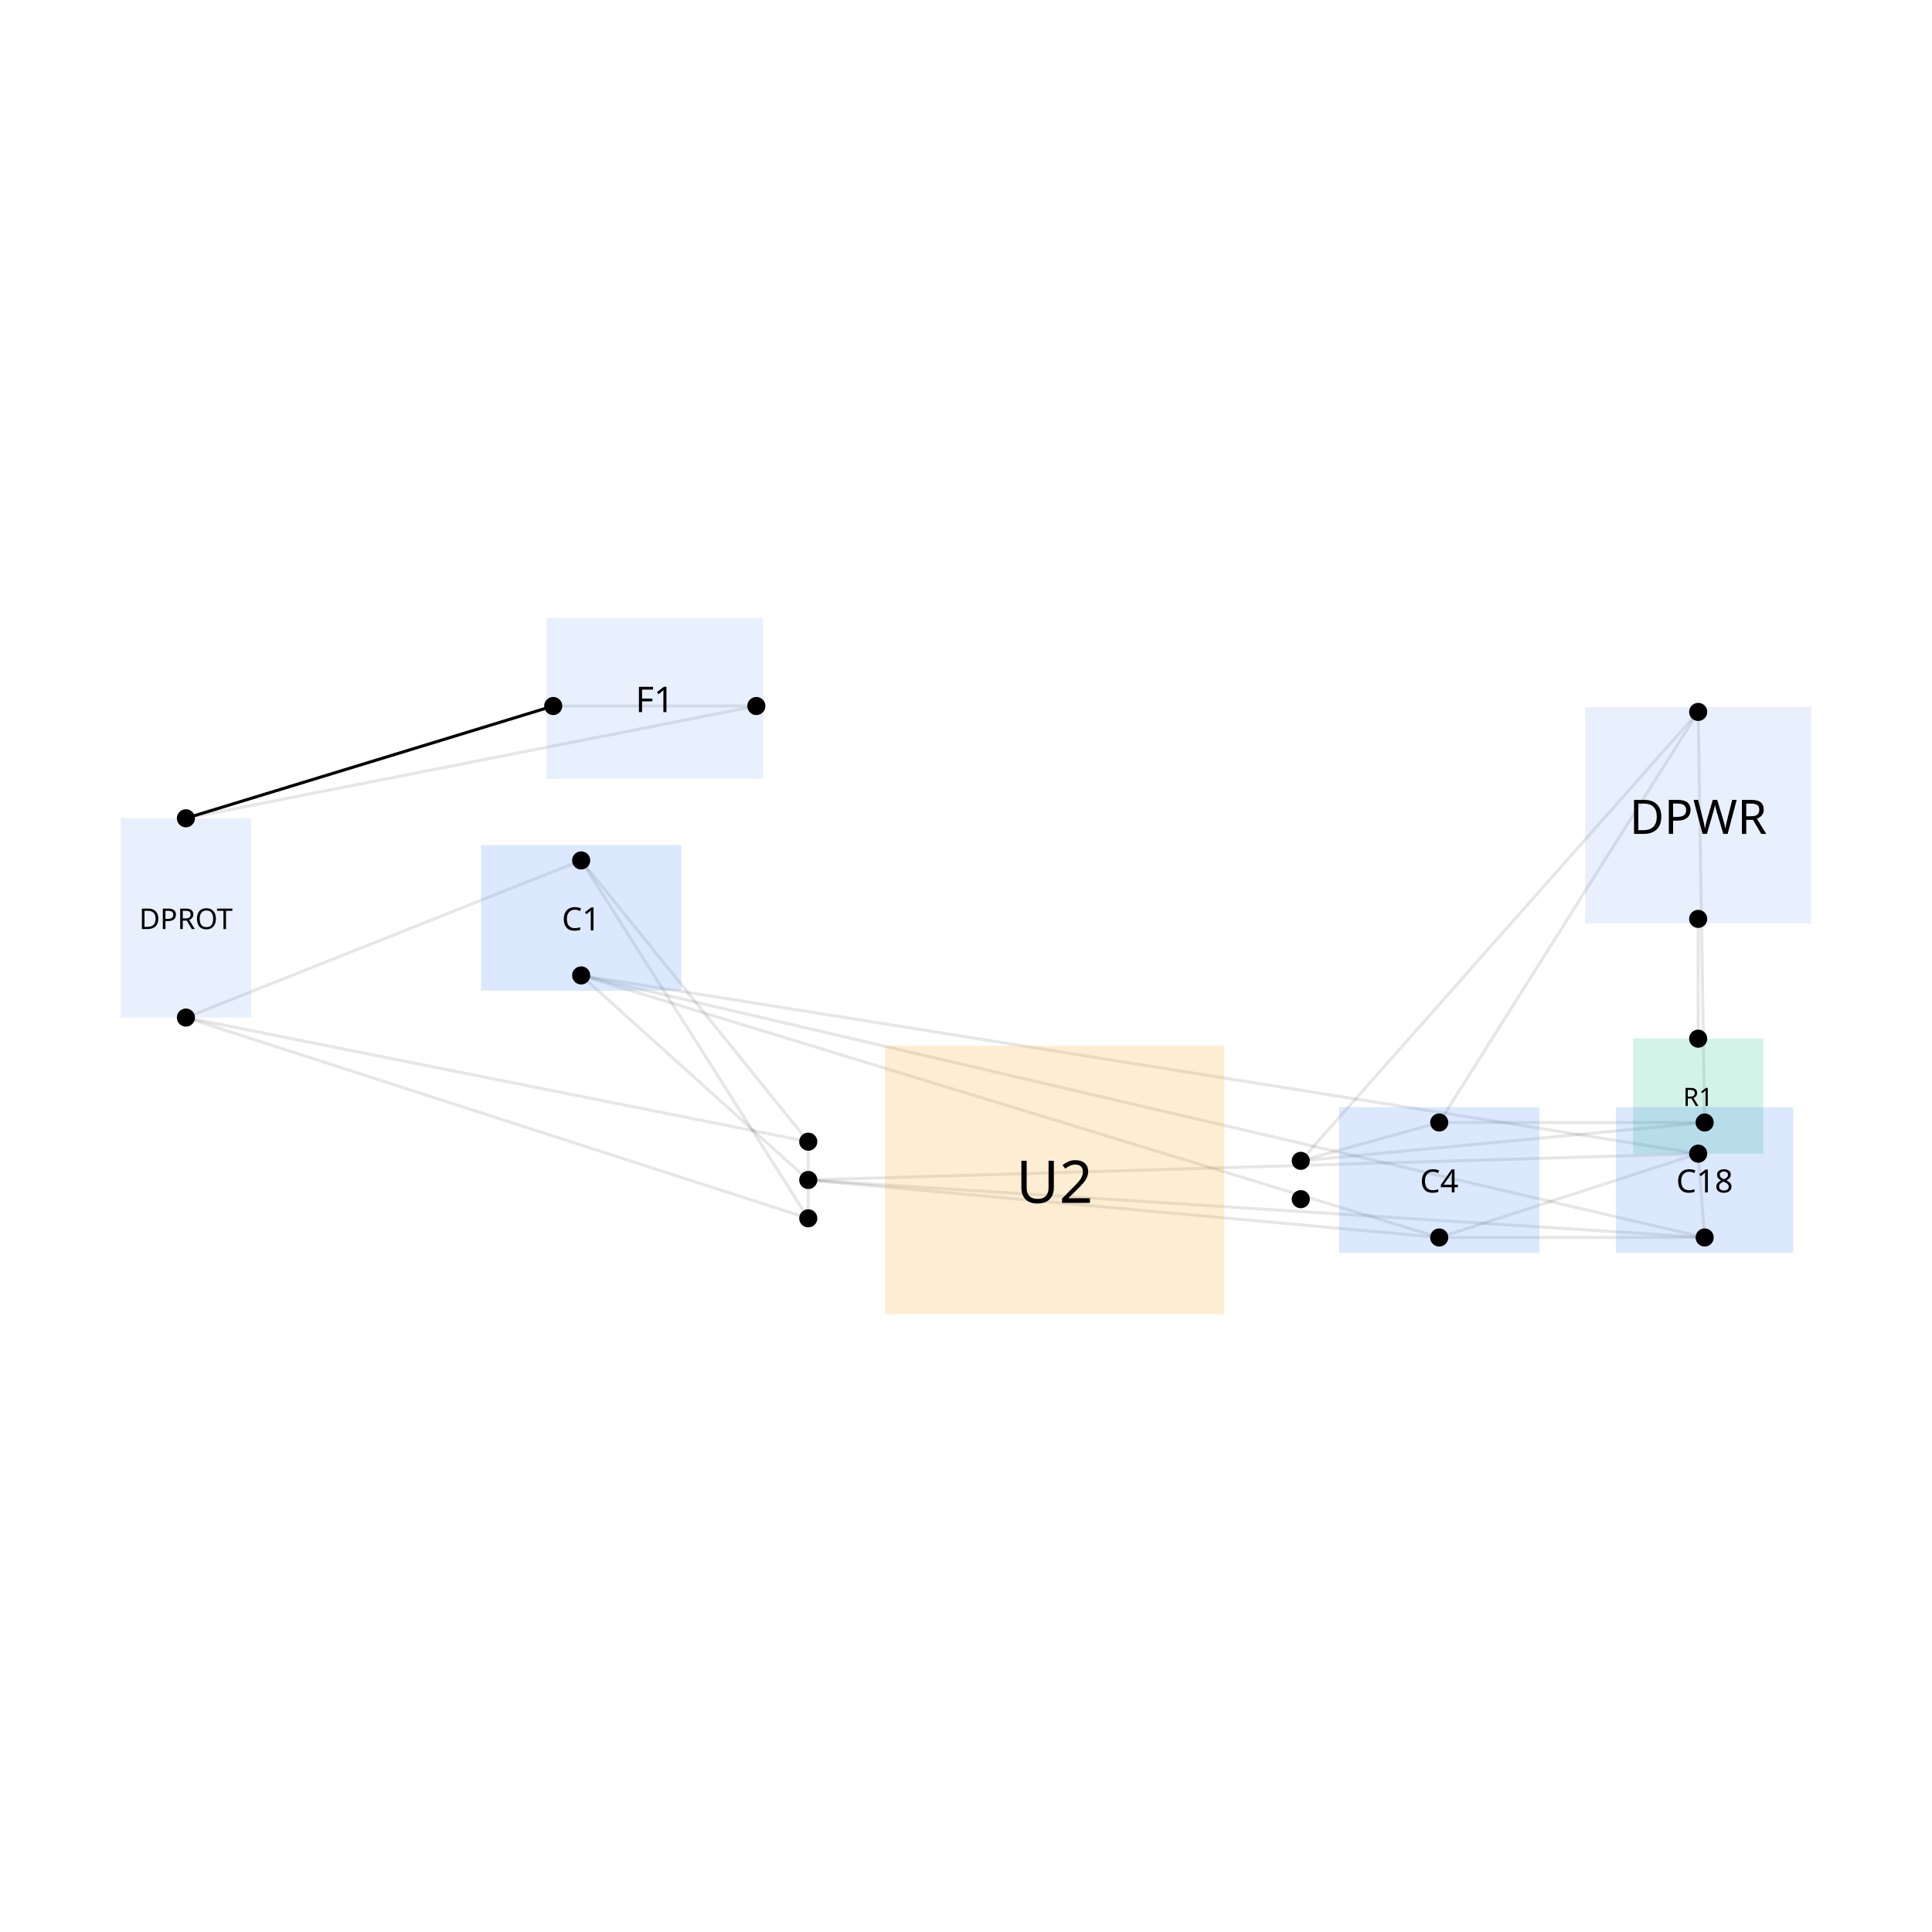
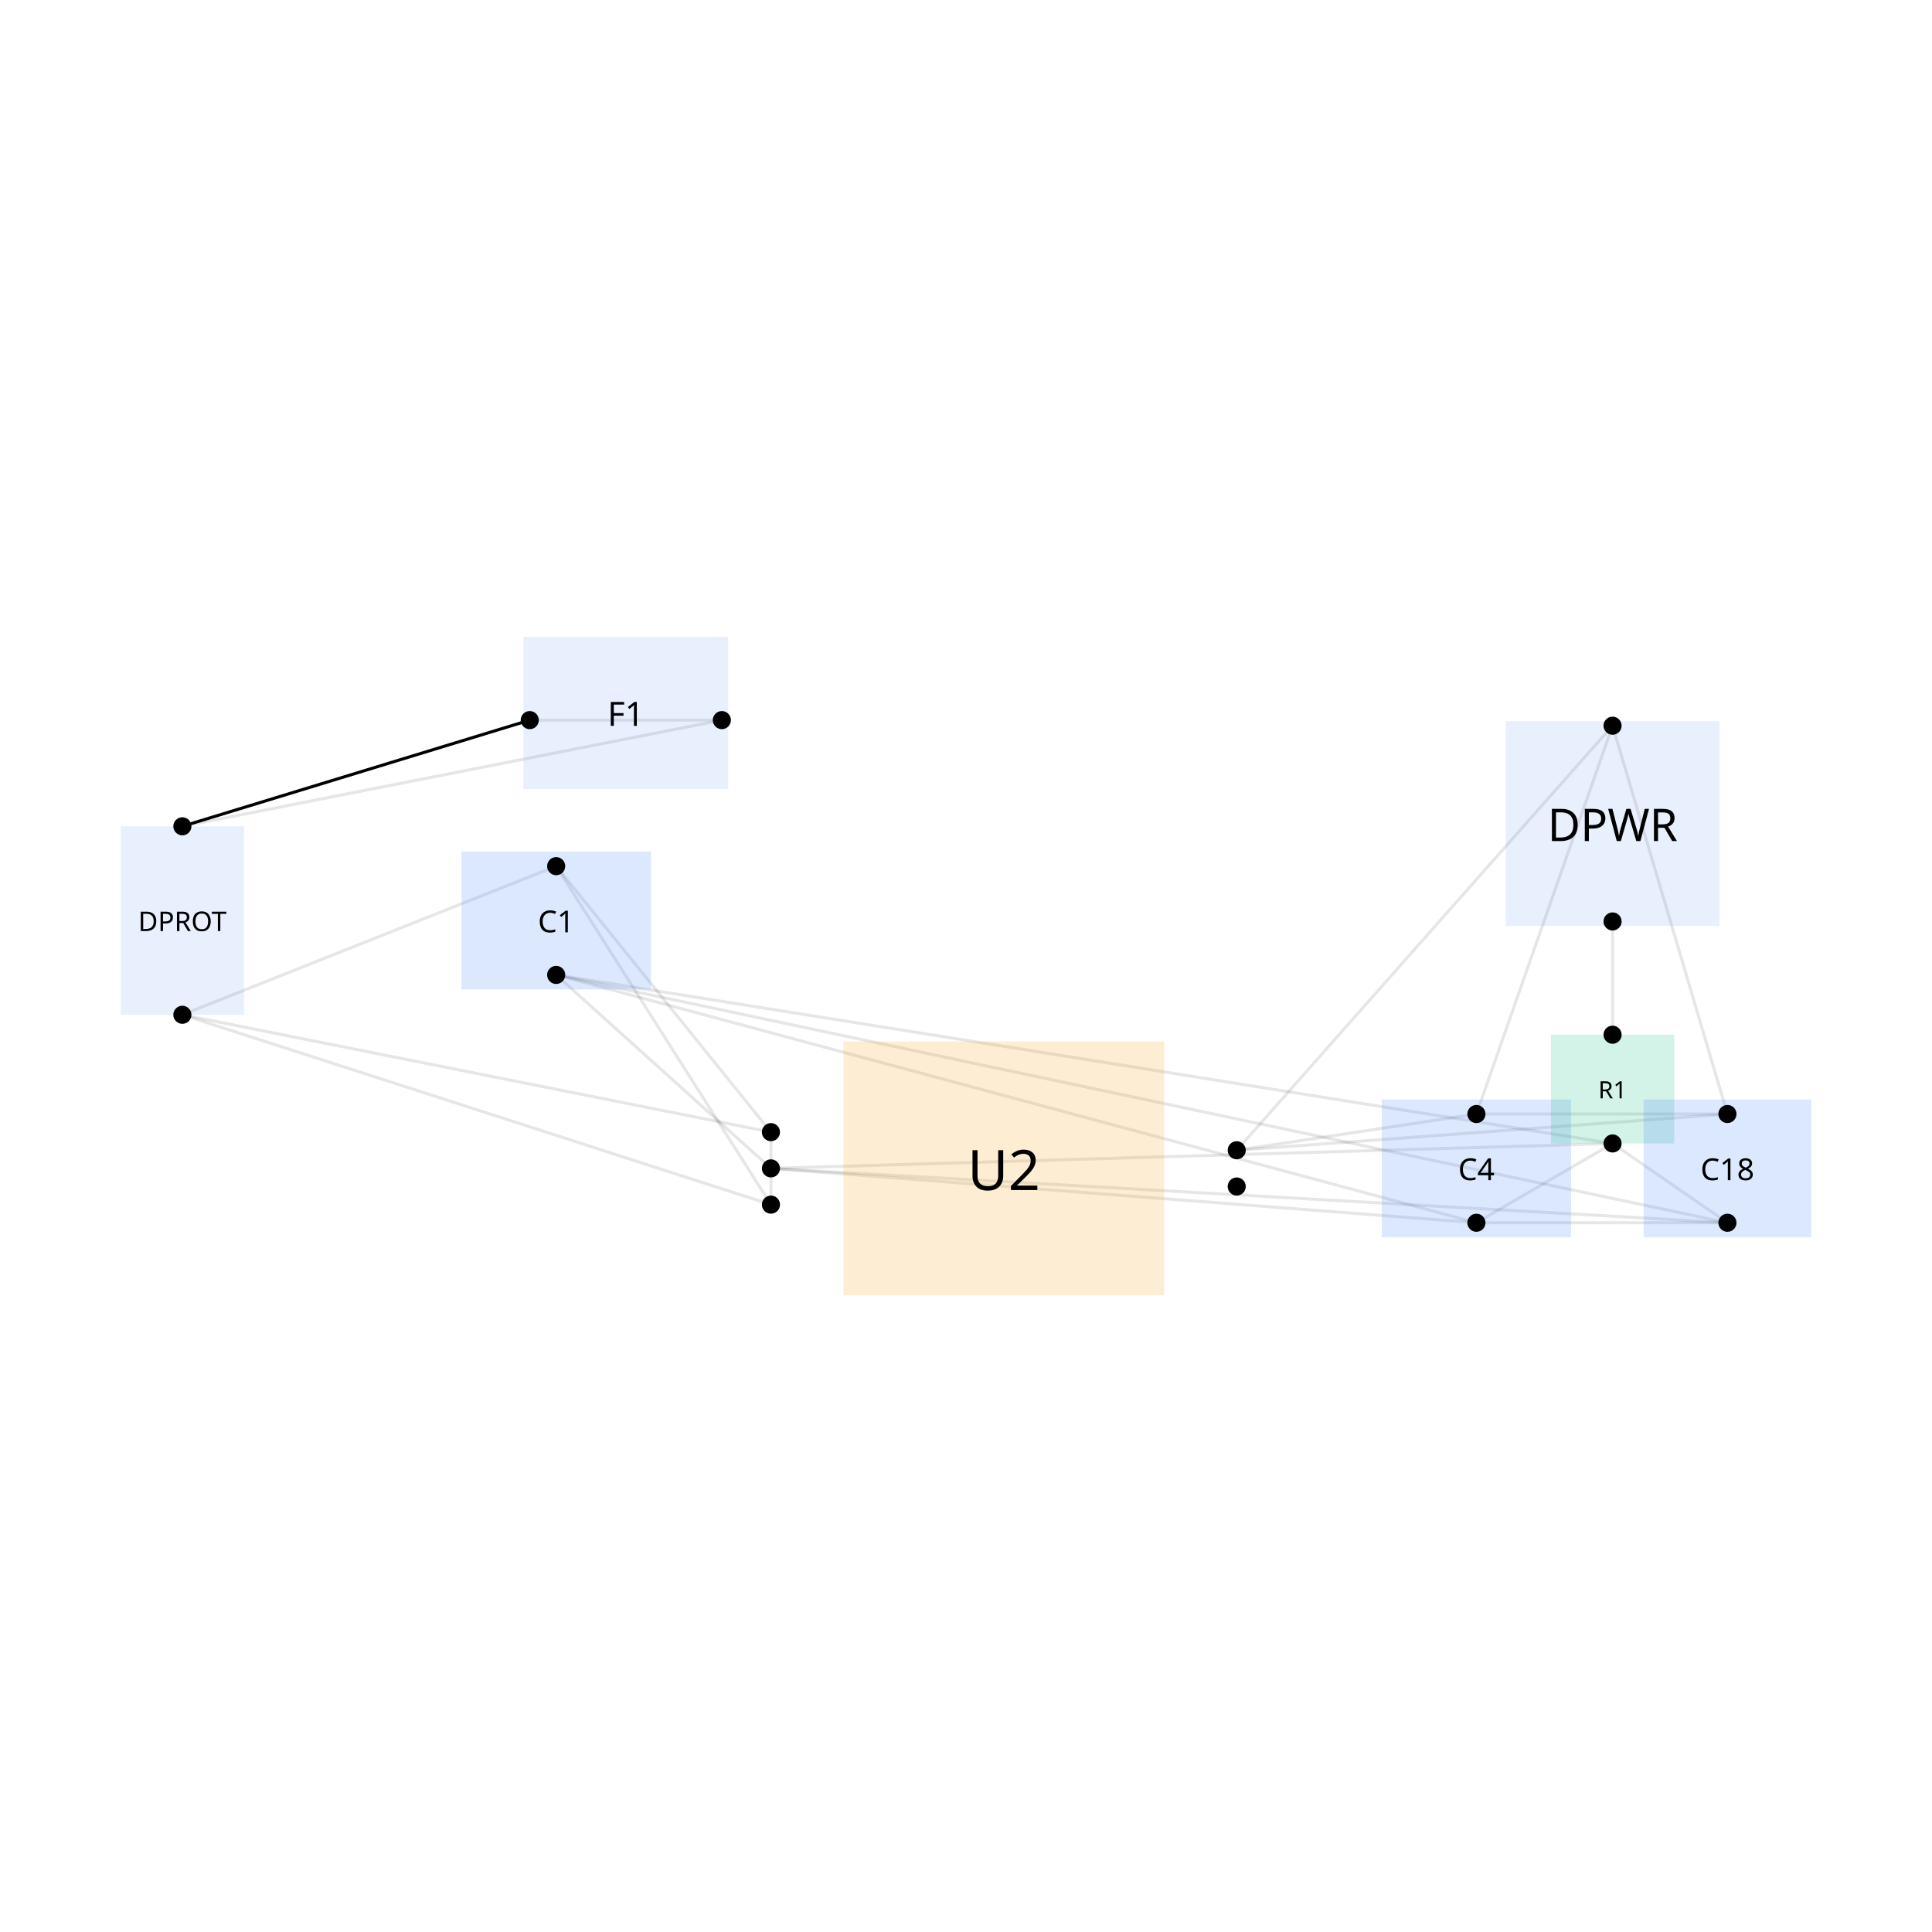
<svg xmlns="http://www.w3.org/2000/svg" width="640" height="640" viewBox="0 0 640 640">
  <rect width="100%" height="100%" fill="white" />
  <g>
-     <polyline data-points="-4.532499999999999,1.8875000000000002 -1.5558333333333325,2.473333333333333" data-type="line" data-label="" points="61.584,271.065 250.552,233.875" fill="none" stroke="rgba(0,0,0,0.1)" stroke-width="1px" />
+     <polyline data-points="-4.532499999999999,1.8875000000000002 -1.5558333333333325,2.473333333333333" data-type="line" data-label="" points="60.413,273.721 239.124,238.549" fill="none" stroke="rgba(0,0,0,0.1)" stroke-width="1px" />
  </g>
  <g>
-     <polyline data-points="-4.532499999999999,1.8875000000000002 -2.615833333333333,2.473333333333333" data-type="line" data-label="" points="61.584,271.065 183.26,233.875" fill="none" stroke="rgba(0,0,0,0.1)" stroke-width="1px" />
+     <polyline data-points="-4.532499999999999,1.8875000000000002 -2.615833333333333,2.473333333333333" data-type="line" data-label="" points="60.413,273.721 175.485,238.549" fill="none" stroke="rgba(0,0,0,0.1)" stroke-width="1px" />
  </g>
  <g>
-     <polyline data-points="-1.5558333333333325,2.473333333333333 -2.615833333333333,2.473333333333333" data-type="line" data-label="" points="250.552,233.875 183.26,233.875" fill="none" stroke="rgba(0,0,0,0.1)" stroke-width="1px" />
+     <polyline data-points="-1.5558333333333325,2.473333333333333 -2.615833333333333,2.473333333333333" data-type="line" data-label="" points="239.124,238.549 175.485,238.549" fill="none" stroke="rgba(0,0,0,0.1)" stroke-width="1px" />
  </g>
  <g>
-     <polyline data-points="-4.532499999999999,0.8475000000000001 -1.2850000000000001,0.2" data-type="line" data-label="" points="61.584,337.088 267.746,378.193" fill="none" stroke="rgba(0,0,0,0.1)" stroke-width="1px" />
+     <polyline data-points="-4.532499999999999,0.8475000000000001 -1.2850000000000001,0.2" data-type="line" data-label="" points="60.413,336.16 255.385,375.034" fill="none" stroke="rgba(0,0,0,0.1)" stroke-width="1px" />
  </g>
  <g>
-     <polyline data-points="-4.532499999999999,0.8475000000000001 -1.2850000000000001,-0.2" data-type="line" data-label="" points="61.584,337.088 267.746,403.586" fill="none" stroke="rgba(0,0,0,0.1)" stroke-width="1px" />
+     <polyline data-points="-4.532499999999999,0.8475000000000001 -1.2850000000000001,-0.2" data-type="line" data-label="" points="60.413,336.16 255.385,399.049" fill="none" stroke="rgba(0,0,0,0.1)" stroke-width="1px" />
  </g>
  <g>
-     <polyline data-points="-4.532499999999999,0.8475000000000001 -2.469999999999999,1.6675000000000002" data-type="line" data-label="" points="61.584,337.088 192.518,285.031" fill="none" stroke="rgba(0,0,0,0.1)" stroke-width="1px" />
+     <polyline data-points="-4.532499999999999,0.8475000000000001 -2.469999999999999,1.6675000000000002" data-type="line" data-label="" points="60.413,336.16 184.24,286.929" fill="none" stroke="rgba(0,0,0,0.1)" stroke-width="1px" />
  </g>
  <g>
-     <polyline data-points="-1.2850000000000001,0.2 -1.2850000000000001,-0.2" data-type="line" data-label="" points="267.746,378.193 267.746,403.586" fill="none" stroke="rgba(0,0,0,0.1)" stroke-width="1px" />
+     <polyline data-points="-1.2850000000000001,0.2 -1.2850000000000001,-0.2" data-type="line" data-label="" points="255.385,375.034 255.385,399.049" fill="none" stroke="rgba(0,0,0,0.1)" stroke-width="1px" />
  </g>
  <g>
-     <polyline data-points="-1.2850000000000001,0.2 -2.469999999999999,1.6675000000000002" data-type="line" data-label="" points="267.746,378.193 192.518,285.031" fill="none" stroke="rgba(0,0,0,0.1)" stroke-width="1px" />
+     <polyline data-points="-1.2850000000000001,0.2 -2.469999999999999,1.6675000000000002" data-type="line" data-label="" points="255.385,375.034 184.24,286.929" fill="none" stroke="rgba(0,0,0,0.1)" stroke-width="1px" />
  </g>
  <g>
-     <polyline data-points="-1.2850000000000001,-0.2 -2.469999999999999,1.6675000000000002" data-type="line" data-label="" points="267.746,403.586 192.518,285.031" fill="none" stroke="rgba(0,0,0,0.1)" stroke-width="1px" />
+     <polyline data-points="-1.2850000000000001,-0.2 -2.469999999999999,1.6675000000000002" data-type="line" data-label="" points="255.385,399.049 184.24,286.929" fill="none" stroke="rgba(0,0,0,0.1)" stroke-width="1px" />
  </g>
  <g>
-     <polyline data-points="-1.2850000000000001,0 -2.469999999999999,1.0675000000000001" data-type="line" data-label="" points="267.746,390.889 192.518,323.121" fill="none" stroke="rgba(0,0,0,0.1)" stroke-width="1px" />
+     <polyline data-points="-1.2850000000000001,0 -2.469999999999999,1.0675000000000001" data-type="line" data-label="" points="255.385,387.042 184.24,322.952" fill="none" stroke="rgba(0,0,0,0.1)" stroke-width="1px" />
  </g>
  <g>
-     <polyline data-points="-1.2850000000000001,0 2.0075,-0.3" data-type="line" data-label="" points="267.746,390.889 476.763,409.934" fill="none" stroke="rgba(0,0,0,0.1)" stroke-width="1px" />
+     <polyline data-points="-1.2850000000000001,0 2.6075,-0.3" data-type="line" data-label="" points="255.385,387.042 489.081,405.053" fill="none" stroke="rgba(0,0,0,0.1)" stroke-width="1px" />
  </g>
  <g>
-     <polyline data-points="-1.2850000000000001,0 3.35875,0.13749999999999934" data-type="line" data-label="" points="267.746,390.889 562.545,382.161" fill="none" stroke="rgba(0,0,0,0.1)" stroke-width="1px" />
+     <polyline data-points="-1.2850000000000001,0 3.35875,0.13749999999999934" data-type="line" data-label="" points="255.385,387.042 534.184,378.787" fill="none" stroke="rgba(0,0,0,0.1)" stroke-width="1px" />
  </g>
  <g>
-     <polyline data-points="-1.2850000000000001,0 3.3924999999999996,-0.3" data-type="line" data-label="" points="267.746,390.889 564.688,409.934" fill="none" stroke="rgba(0,0,0,0.1)" stroke-width="1px" />
+     <polyline data-points="-1.2850000000000001,0 3.9924999999999997,-0.3" data-type="line" data-label="" points="255.385,387.042 572.233,405.053" fill="none" stroke="rgba(0,0,0,0.1)" stroke-width="1px" />
  </g>
  <g>
-     <polyline data-points="-2.469999999999999,1.0675000000000001 2.0075,-0.3" data-type="line" data-label="" points="192.518,323.121 476.763,409.934" fill="none" stroke="rgba(0,0,0,0.1)" stroke-width="1px" />
+     <polyline data-points="-2.469999999999999,1.0675000000000001 2.6075,-0.3" data-type="line" data-label="" points="184.24,322.952 489.081,405.053" fill="none" stroke="rgba(0,0,0,0.1)" stroke-width="1px" />
  </g>
  <g>
-     <polyline data-points="-2.469999999999999,1.0675000000000001 3.35875,0.13749999999999934" data-type="line" data-label="" points="192.518,323.121 562.545,382.161" fill="none" stroke="rgba(0,0,0,0.1)" stroke-width="1px" />
+     <polyline data-points="-2.469999999999999,1.0675000000000001 3.35875,0.13749999999999934" data-type="line" data-label="" points="184.24,322.952 534.184,378.787" fill="none" stroke="rgba(0,0,0,0.1)" stroke-width="1px" />
  </g>
  <g>
-     <polyline data-points="-2.469999999999999,1.0675000000000001 3.3924999999999996,-0.3" data-type="line" data-label="" points="192.518,323.121 564.688,409.934" fill="none" stroke="rgba(0,0,0,0.1)" stroke-width="1px" />
+     <polyline data-points="-2.469999999999999,1.0675000000000001 3.9924999999999997,-0.3" data-type="line" data-label="" points="184.24,322.952 572.233,405.053" fill="none" stroke="rgba(0,0,0,0.1)" stroke-width="1px" />
  </g>
  <g>
-     <polyline data-points="2.0075,-0.3 3.35875,0.13749999999999934" data-type="line" data-label="" points="476.763,409.934 562.545,382.161" fill="none" stroke="rgba(0,0,0,0.1)" stroke-width="1px" />
+     <polyline data-points="2.6075,-0.3 3.35875,0.13749999999999934" data-type="line" data-label="" points="489.081,405.053 534.184,378.787" fill="none" stroke="rgba(0,0,0,0.1)" stroke-width="1px" />
  </g>
  <g>
-     <polyline data-points="2.0075,-0.3 3.3924999999999996,-0.3" data-type="line" data-label="" points="476.763,409.934 564.688,409.934" fill="none" stroke="rgba(0,0,0,0.1)" stroke-width="1px" />
+     <polyline data-points="2.6075,-0.3 3.9924999999999997,-0.3" data-type="line" data-label="" points="489.081,405.053 572.233,405.053" fill="none" stroke="rgba(0,0,0,0.1)" stroke-width="1px" />
  </g>
  <g>
-     <polyline data-points="3.35875,0.13749999999999934 3.3924999999999996,-0.3" data-type="line" data-label="" points="562.545,382.161 564.688,409.934" fill="none" stroke="rgba(0,0,0,0.1)" stroke-width="1px" />
+     <polyline data-points="3.35875,0.13749999999999934 3.9924999999999997,-0.3" data-type="line" data-label="" points="534.184,378.787 572.233,405.053" fill="none" stroke="rgba(0,0,0,0.1)" stroke-width="1px" />
  </g>
  <g>
-     <polyline data-points="1.2850000000000001,0.1 2.0075,0.3" data-type="line" data-label="" points="430.897,384.541 476.763,371.845" fill="none" stroke="rgba(0,0,0,0.1)" stroke-width="1px" />
+     <polyline data-points="1.2850000000000001,0.1 2.6075,0.3" data-type="line" data-label="" points="409.681,381.038 489.081,369.031" fill="none" stroke="rgba(0,0,0,0.1)" stroke-width="1px" />
  </g>
  <g>
-     <polyline data-points="1.2850000000000001,0.1 3.35875,2.4424999999999994" data-type="line" data-label="" points="430.897,384.541 562.545,235.832" fill="none" stroke="rgba(0,0,0,0.1)" stroke-width="1px" />
+     <polyline data-points="1.2850000000000001,0.1 3.35875,2.4424999999999994" data-type="line" data-label="" points="409.681,381.038 534.184,240.4" fill="none" stroke="rgba(0,0,0,0.1)" stroke-width="1px" />
  </g>
  <g>
-     <polyline data-points="1.2850000000000001,0.1 3.3924999999999996,0.3" data-type="line" data-label="" points="430.897,384.541 564.688,371.845" fill="none" stroke="rgba(0,0,0,0.1)" stroke-width="1px" />
+     <polyline data-points="1.2850000000000001,0.1 3.9924999999999997,0.3" data-type="line" data-label="" points="409.681,381.038 572.233,369.031" fill="none" stroke="rgba(0,0,0,0.1)" stroke-width="1px" />
  </g>
  <g>
-     <polyline data-points="2.0075,0.3 3.35875,2.4424999999999994" data-type="line" data-label="" points="476.763,371.845 562.545,235.832" fill="none" stroke="rgba(0,0,0,0.1)" stroke-width="1px" />
+     <polyline data-points="2.6075,0.3 3.35875,2.4424999999999994" data-type="line" data-label="" points="489.081,369.031 534.184,240.4" fill="none" stroke="rgba(0,0,0,0.1)" stroke-width="1px" />
  </g>
  <g>
-     <polyline data-points="2.0075,0.3 3.3924999999999996,0.3" data-type="line" data-label="" points="476.763,371.845 564.688,371.845" fill="none" stroke="rgba(0,0,0,0.1)" stroke-width="1px" />
+     <polyline data-points="2.6075,0.3 3.9924999999999997,0.3" data-type="line" data-label="" points="489.081,369.031 572.233,369.031" fill="none" stroke="rgba(0,0,0,0.1)" stroke-width="1px" />
  </g>
  <g>
-     <polyline data-points="3.35875,2.4424999999999994 3.3924999999999996,0.3" data-type="line" data-label="" points="562.545,235.832 564.688,371.845" fill="none" stroke="rgba(0,0,0,0.1)" stroke-width="1px" />
+     <polyline data-points="3.35875,2.4424999999999994 3.9924999999999997,0.3" data-type="line" data-label="" points="534.184,240.4 572.233,369.031" fill="none" stroke="rgba(0,0,0,0.1)" stroke-width="1px" />
  </g>
  <g>
-     <polyline data-points="3.35875,1.3624999999999994 3.35875,0.7374999999999994" data-type="line" data-label="" points="562.545,304.394 562.545,344.071" fill="none" stroke="rgba(0,0,0,0.1)" stroke-width="1px" />
+     <polyline data-points="3.35875,1.3624999999999994 3.35875,0.7374999999999994" data-type="line" data-label="" points="534.184,305.241 534.184,342.764" fill="none" stroke="rgba(0,0,0,0.1)" stroke-width="1px" />
  </g>
  <g>
-     <polyline data-points="-2.615833333333333,2.473333333333333 -4.532499999999999,1.8875000000000002" data-type="line" data-label="" points="183.26,233.875 61.584,271.065" fill="none" stroke="black" stroke-width="1px" />
+     <polyline data-points="-2.615833333333333,2.473333333333333 -4.532499999999999,1.8875000000000002" data-type="line" data-label="" points="175.485,238.549 60.413,273.721" fill="none" stroke="black" stroke-width="1px" />
  </g>
  <g>
-     <rect data-type="rect" data-label="DPROT" data-x="-4.532499999999999" data-y="1.3675000000000002" x="40" y="271.065" width="43.168" height="66.022" fill="rgba(59, 130, 246, 0.12)" stroke="none" stroke-width="0.016" />
+     <rect data-type="rect" data-label="DPROT" data-x="-4.532499999999999" data-y="1.3675000000000002" x="40" y="273.721" width="40.826" height="62.439" fill="rgba(59, 130, 246, 0.12)" stroke="none" stroke-width="0.017" />
  </g>
  <g>
-     <rect data-type="rect" data-label="F1" data-x="-2.0858333333333325" data-y="2.513333333333333" x="181.038" y="204.672" width="71.736" height="53.326" fill="rgba(59, 130, 246, 0.12)" stroke="none" stroke-width="0.016" />
+     <rect data-type="rect" data-label="F1" data-x="-2.0858333333333325" data-y="2.513333333333333" x="173.383" y="210.932" width="67.842" height="50.432" fill="rgba(59, 130, 246, 0.12)" stroke="none" stroke-width="0.017" />
  </g>
  <g>
-     <rect data-type="rect" data-label="U2" data-x="0" data-y="0" x="293.139" y="346.451" width="112.365" height="88.876" fill="rgba(245, 158, 11, 0.18)" stroke="none" stroke-width="0.016" />
+     <rect data-type="rect" data-label="U2" data-x="0" data-y="0" x="279.4" y="345.016" width="106.266" height="84.053" fill="rgba(245, 158, 11, 0.18)" stroke="none" stroke-width="0.017" />
  </g>
  <g>
-     <rect data-type="rect" data-label="C1" data-x="-2.469999999999999" data-y="1.3675000000000002" x="159.348" y="279.953" width="66.34" height="48.247" fill="rgba(59, 130, 246, 0.18)" stroke="none" stroke-width="0.016" />
+     <rect data-type="rect" data-label="C1" data-x="-2.469999999999999" data-y="1.3675000000000002" x="152.871" y="282.126" width="62.739" height="45.629" fill="rgba(59, 130, 246, 0.18)" stroke="none" stroke-width="0.017" />
  </g>
  <g>
-     <rect data-type="rect" data-label="C4" data-x="2.0075" data-y="0" x="443.594" y="366.766" width="66.34" height="48.247" fill="rgba(59, 130, 246, 0.18)" stroke="none" stroke-width="0.016" />
+     <rect data-type="rect" data-label="C4" data-x="2.6075" data-y="0" x="457.711" y="364.228" width="62.739" height="45.629" fill="rgba(59, 130, 246, 0.18)" stroke="none" stroke-width="0.017" />
  </g>
  <g>
-     <rect data-type="rect" data-label="DPWR" data-x="3.35875" data-y="1.9024999999999994" x="525.09" y="234.245" width="74.91" height="71.736" fill="rgba(59, 130, 246, 0.12)" stroke="none" stroke-width="0.016" />
+     <rect data-type="rect" data-label="DPWR" data-x="3.35875" data-y="1.9024999999999994" x="498.762" y="238.899" width="70.844" height="67.842" fill="rgba(59, 130, 246, 0.12)" stroke="none" stroke-width="0.017" />
  </g>
  <g>
-     <rect data-type="rect" data-label="R1" data-x="3.35875" data-y="0.43749999999999933" x="540.961" y="344.071" width="43.168" height="38.09" fill="rgba(16, 185, 129, 0.18)" stroke="none" stroke-width="0.016" />
+     <rect data-type="rect" data-label="R1" data-x="3.35875" data-y="0.43749999999999933" x="513.771" y="342.764" width="40.826" height="36.023" fill="rgba(16, 185, 129, 0.18)" stroke="none" stroke-width="0.017" />
  </g>
  <g>
-     <rect data-type="rect" data-label="C18" data-x="3.3924999999999996" data-y="0" x="535.327" y="366.766" width="58.722" height="48.247" fill="rgba(59, 130, 246, 0.18)" stroke="none" stroke-width="0.016" />
+     <rect data-type="rect" data-label="C18" data-x="3.9924999999999997" data-y="0" x="544.465" y="364.228" width="55.535" height="45.629" fill="rgba(59, 130, 246, 0.18)" stroke="none" stroke-width="0.017" />
  </g>
-   <text data-type="text" data-label="DPROT" data-x="-4.532499999999999" data-y="1.3675000000000002" x="61.584" y="304.076" fill="black" font-size="9.497" font-family="sans-serif" text-anchor="middle" dominant-baseline="central">DPROT</text>
-   <text data-type="text" data-label="F1" data-x="-2.0858333333333325" data-y="2.513333333333333" x="216.906" y="231.335" fill="black" font-size="11.732" font-family="sans-serif" text-anchor="middle" dominant-baseline="central">F1</text>
-   <text data-type="text" data-label="U2" data-x="0" data-y="0" x="349.321" y="390.889" fill="black" font-size="19.553" font-family="sans-serif" text-anchor="middle" dominant-baseline="central">U2</text>
-   <text data-type="text" data-label="C1" data-x="-2.469999999999999" data-y="1.3675000000000002" x="192.518" y="304.076" fill="black" font-size="10.614" font-family="sans-serif" text-anchor="middle" dominant-baseline="central">C1</text>
-   <text data-type="text" data-label="C4" data-x="2.0075" data-y="0" x="476.763" y="390.889" fill="black" font-size="10.614" font-family="sans-serif" text-anchor="middle" dominant-baseline="central">C4</text>
-   <text data-type="text" data-label="DPWR" data-x="3.35875" data-y="1.9024999999999994" x="562.545" y="270.113" fill="black" font-size="15.782" font-family="sans-serif" text-anchor="middle" dominant-baseline="central">DPWR</text>
-   <text data-type="text" data-label="R1" data-x="3.35875" data-y="0.43749999999999933" x="562.545" y="363.116" fill="black" font-size="8.38" font-family="sans-serif" text-anchor="middle" dominant-baseline="central">R1</text>
-   <text data-type="text" data-label="C18" data-x="3.3924999999999996" data-y="0" x="564.688" y="390.889" fill="black" font-size="10.614" font-family="sans-serif" text-anchor="middle" dominant-baseline="central">C18</text>
+   <text data-type="text" data-label="DPROT" data-x="-4.532499999999999" data-y="1.3675000000000002" x="60.413" y="304.941" fill="black" font-size="8.982" font-family="sans-serif" text-anchor="middle" dominant-baseline="central">DPROT</text>
+   <text data-type="text" data-label="F1" data-x="-2.0858333333333325" data-y="2.513333333333333" x="207.305" y="236.148" fill="black" font-size="11.095" font-family="sans-serif" text-anchor="middle" dominant-baseline="central">F1</text>
+   <text data-type="text" data-label="U2" data-x="0" data-y="0" x="332.533" y="387.042" fill="black" font-size="18.492" font-family="sans-serif" text-anchor="middle" dominant-baseline="central">U2</text>
+   <text data-type="text" data-label="C1" data-x="-2.469999999999999" data-y="1.3675000000000002" x="184.24" y="304.941" fill="black" font-size="10.038" font-family="sans-serif" text-anchor="middle" dominant-baseline="central">C1</text>
+   <text data-type="text" data-label="C4" data-x="2.6075" data-y="0" x="489.081" y="387.042" fill="black" font-size="10.038" font-family="sans-serif" text-anchor="middle" dominant-baseline="central">C4</text>
+   <text data-type="text" data-label="DPWR" data-x="3.35875" data-y="1.9024999999999994" x="534.184" y="272.821" fill="black" font-size="14.925" font-family="sans-serif" text-anchor="middle" dominant-baseline="central">DPWR</text>
+   <text data-type="text" data-label="R1" data-x="3.35875" data-y="0.43749999999999933" x="534.184" y="360.775" fill="black" font-size="7.925" font-family="sans-serif" text-anchor="middle" dominant-baseline="central">R1</text>
+   <text data-type="text" data-label="C18" data-x="3.9924999999999997" data-y="0" x="572.233" y="387.042" fill="black" font-size="10.038" font-family="sans-serif" text-anchor="middle" dominant-baseline="central">C18</text>
  <g>
-     <circle data-type="point" data-label="DPROT.1 (unnamedsubcircuitsubcircuit_source_group_0_connectivity_net0)" data-x="-4.532499999999999" data-y="1.8875000000000002" cx="61.584" cy="271.065" r="3" fill="black" />
+     <circle data-type="point" data-label="DPROT.1 (unnamedsubcircuitsubcircuit_source_group_0_connectivity_net0)" data-x="-4.532499999999999" data-y="1.8875000000000002" cx="60.413" cy="273.721" r="3" fill="black" />
  </g>
  <g>
-     <circle data-type="point" data-label="DPROT.2 (unnamedsubcircuitsubcircuit_source_group_0_connectivity_net1)" data-x="-4.532499999999999" data-y="0.8475000000000001" cx="61.584" cy="337.088" r="3" fill="black" />
+     <circle data-type="point" data-label="DPROT.2 (unnamedsubcircuitsubcircuit_source_group_0_connectivity_net1)" data-x="-4.532499999999999" data-y="0.8475000000000001" cx="60.413" cy="336.16" r="3" fill="black" />
  </g>
  <g>
-     <circle data-type="point" data-label="F1.1 (unnamedsubcircuitsubcircuit_source_group_0_connectivity_net0)" data-x="-1.5558333333333325" data-y="2.473333333333333" cx="250.552" cy="233.875" r="3" fill="black" />
+     <circle data-type="point" data-label="F1.1 (unnamedsubcircuitsubcircuit_source_group_0_connectivity_net0)" data-x="-1.5558333333333325" data-y="2.473333333333333" cx="239.124" cy="238.549" r="3" fill="black" />
  </g>
  <g>
-     <circle data-type="point" data-label="F1.2 (unnamedsubcircuitsubcircuit_source_group_0_connectivity_net0)" data-x="-2.615833333333333" data-y="2.473333333333333" cx="183.26" cy="233.875" r="3" fill="black" />
+     <circle data-type="point" data-label="F1.2 (unnamedsubcircuitsubcircuit_source_group_0_connectivity_net0)" data-x="-2.615833333333333" data-y="2.473333333333333" cx="175.485" cy="238.549" r="3" fill="black" />
  </g>
  <g>
-     <circle data-type="point" data-label="U2.1 (unnamedsubcircuitsubcircuit_source_group_0_connectivity_net1)" data-x="-1.2850000000000001" data-y="0.2" cx="267.746" cy="378.193" r="3" fill="black" />
+     <circle data-type="point" data-label="U2.1 (unnamedsubcircuitsubcircuit_source_group_0_connectivity_net1)" data-x="-1.2850000000000001" data-y="0.2" cx="255.385" cy="375.034" r="3" fill="black" />
  </g>
  <g>
-     <circle data-type="point" data-label="U2.2 (unnamedsubcircuitsubcircuit_source_group_0_connectivity_net3)" data-x="-1.2850000000000001" data-y="0" cx="267.746" cy="390.889" r="3" fill="black" />
+     <circle data-type="point" data-label="U2.2 (unnamedsubcircuitsubcircuit_source_group_0_connectivity_net3)" data-x="-1.2850000000000001" data-y="0" cx="255.385" cy="387.042" r="3" fill="black" />
  </g>
  <g>
-     <circle data-type="point" data-label="U2.3 (unnamedsubcircuitsubcircuit_source_group_0_connectivity_net1)" data-x="-1.2850000000000001" data-y="-0.2" cx="267.746" cy="403.586" r="3" fill="black" />
+     <circle data-type="point" data-label="U2.3 (unnamedsubcircuitsubcircuit_source_group_0_connectivity_net1)" data-x="-1.2850000000000001" data-y="-0.2" cx="255.385" cy="399.049" r="3" fill="black" />
  </g>
  <g>
-     <circle data-type="point" data-label="U2.4" data-x="1.2850000000000001" data-y="-0.1" cx="430.897" cy="397.238" r="3" fill="black" />
+     <circle data-type="point" data-label="U2.4" data-x="1.2850000000000001" data-y="-0.1" cx="409.681" cy="393.046" r="3" fill="black" />
  </g>
  <g>
-     <circle data-type="point" data-label="U2.5 (unnamedsubcircuitsubcircuit_source_group_0_connectivity_net2)" data-x="1.2850000000000001" data-y="0.1" cx="430.897" cy="384.541" r="3" fill="black" />
+     <circle data-type="point" data-label="U2.5 (unnamedsubcircuitsubcircuit_source_group_0_connectivity_net2)" data-x="1.2850000000000001" data-y="0.1" cx="409.681" cy="381.038" r="3" fill="black" />
  </g>
  <g>
-     <circle data-type="point" data-label="C1.1 (unnamedsubcircuitsubcircuit_source_group_0_connectivity_net1)" data-x="-2.469999999999999" data-y="1.6675000000000002" cx="192.518" cy="285.031" r="3" fill="black" />
+     <circle data-type="point" data-label="C1.1 (unnamedsubcircuitsubcircuit_source_group_0_connectivity_net1)" data-x="-2.469999999999999" data-y="1.6675000000000002" cx="184.24" cy="286.929" r="3" fill="black" />
  </g>
  <g>
-     <circle data-type="point" data-label="C1.2 (unnamedsubcircuitsubcircuit_source_group_0_connectivity_net3)" data-x="-2.469999999999999" data-y="1.0675000000000001" cx="192.518" cy="323.121" r="3" fill="black" />
+     <circle data-type="point" data-label="C1.2 (unnamedsubcircuitsubcircuit_source_group_0_connectivity_net3)" data-x="-2.469999999999999" data-y="1.0675000000000001" cx="184.24" cy="322.952" r="3" fill="black" />
  </g>
  <g>
-     <circle data-type="point" data-label="C4.1 (unnamedsubcircuitsubcircuit_source_group_0_connectivity_net2)" data-x="2.0075" data-y="0.3" cx="476.763" cy="371.845" r="3" fill="black" />
+     <circle data-type="point" data-label="C4.1 (unnamedsubcircuitsubcircuit_source_group_0_connectivity_net2)" data-x="2.6075" data-y="0.3" cx="489.081" cy="369.031" r="3" fill="black" />
  </g>
  <g>
-     <circle data-type="point" data-label="C4.2 (unnamedsubcircuitsubcircuit_source_group_0_connectivity_net3)" data-x="2.0075" data-y="-0.3" cx="476.763" cy="409.934" r="3" fill="black" />
+     <circle data-type="point" data-label="C4.2 (unnamedsubcircuitsubcircuit_source_group_0_connectivity_net3)" data-x="2.6075" data-y="-0.3" cx="489.081" cy="405.053" r="3" fill="black" />
  </g>
  <g>
-     <circle data-type="point" data-label="DPWR.1 (unnamedsubcircuitsubcircuit_source_group_0_connectivity_net2)" data-x="3.35875" data-y="2.4424999999999994" cx="562.545" cy="235.832" r="3" fill="black" />
+     <circle data-type="point" data-label="DPWR.1 (unnamedsubcircuitsubcircuit_source_group_0_connectivity_net2)" data-x="3.35875" data-y="2.4424999999999994" cx="534.184" cy="240.4" r="3" fill="black" />
  </g>
  <g>
-     <circle data-type="point" data-label="DPWR.2 (unnamedsubcircuitsubcircuit_source_group_0_connectivity_net4)" data-x="3.35875" data-y="1.3624999999999994" cx="562.545" cy="304.394" r="3" fill="black" />
+     <circle data-type="point" data-label="DPWR.2 (unnamedsubcircuitsubcircuit_source_group_0_connectivity_net4)" data-x="3.35875" data-y="1.3624999999999994" cx="534.184" cy="305.241" r="3" fill="black" />
  </g>
  <g>
-     <circle data-type="point" data-label="R1.1 (unnamedsubcircuitsubcircuit_source_group_0_connectivity_net4)" data-x="3.35875" data-y="0.7374999999999994" cx="562.545" cy="344.071" r="3" fill="black" />
+     <circle data-type="point" data-label="R1.1 (unnamedsubcircuitsubcircuit_source_group_0_connectivity_net4)" data-x="3.35875" data-y="0.7374999999999994" cx="534.184" cy="342.764" r="3" fill="black" />
  </g>
  <g>
-     <circle data-type="point" data-label="R1.2 (unnamedsubcircuitsubcircuit_source_group_0_connectivity_net3)" data-x="3.35875" data-y="0.13749999999999934" cx="562.545" cy="382.161" r="3" fill="black" />
+     <circle data-type="point" data-label="R1.2 (unnamedsubcircuitsubcircuit_source_group_0_connectivity_net3)" data-x="3.35875" data-y="0.13749999999999934" cx="534.184" cy="378.787" r="3" fill="black" />
  </g>
  <g>
-     <circle data-type="point" data-label="C18.1 (unnamedsubcircuitsubcircuit_source_group_0_connectivity_net2)" data-x="3.3924999999999996" data-y="0.3" cx="564.688" cy="371.845" r="3" fill="black" />
+     <circle data-type="point" data-label="C18.1 (unnamedsubcircuitsubcircuit_source_group_0_connectivity_net2)" data-x="3.9924999999999997" data-y="0.3" cx="572.233" cy="369.031" r="3" fill="black" />
  </g>
  <g>
-     <circle data-type="point" data-label="C18.2 (unnamedsubcircuitsubcircuit_source_group_0_connectivity_net3)" data-x="3.3924999999999996" data-y="-0.3" cx="564.688" cy="409.934" r="3" fill="black" />
+     <circle data-type="point" data-label="C18.2 (unnamedsubcircuitsubcircuit_source_group_0_connectivity_net3)" data-x="3.9924999999999997" data-y="-0.3" cx="572.233" cy="405.053" r="3" fill="black" />
  </g>
  <g id="crosshair" style="display: none">
    <line id="crosshair-h" y1="0" y2="640" stroke="#666" stroke-width="0.5" />
    <line id="crosshair-v" x1="0" x2="640" stroke="#666" stroke-width="0.5" />
    <text id="coordinates" font-family="monospace" font-size="12" fill="#666" />
  </g>
</svg>
